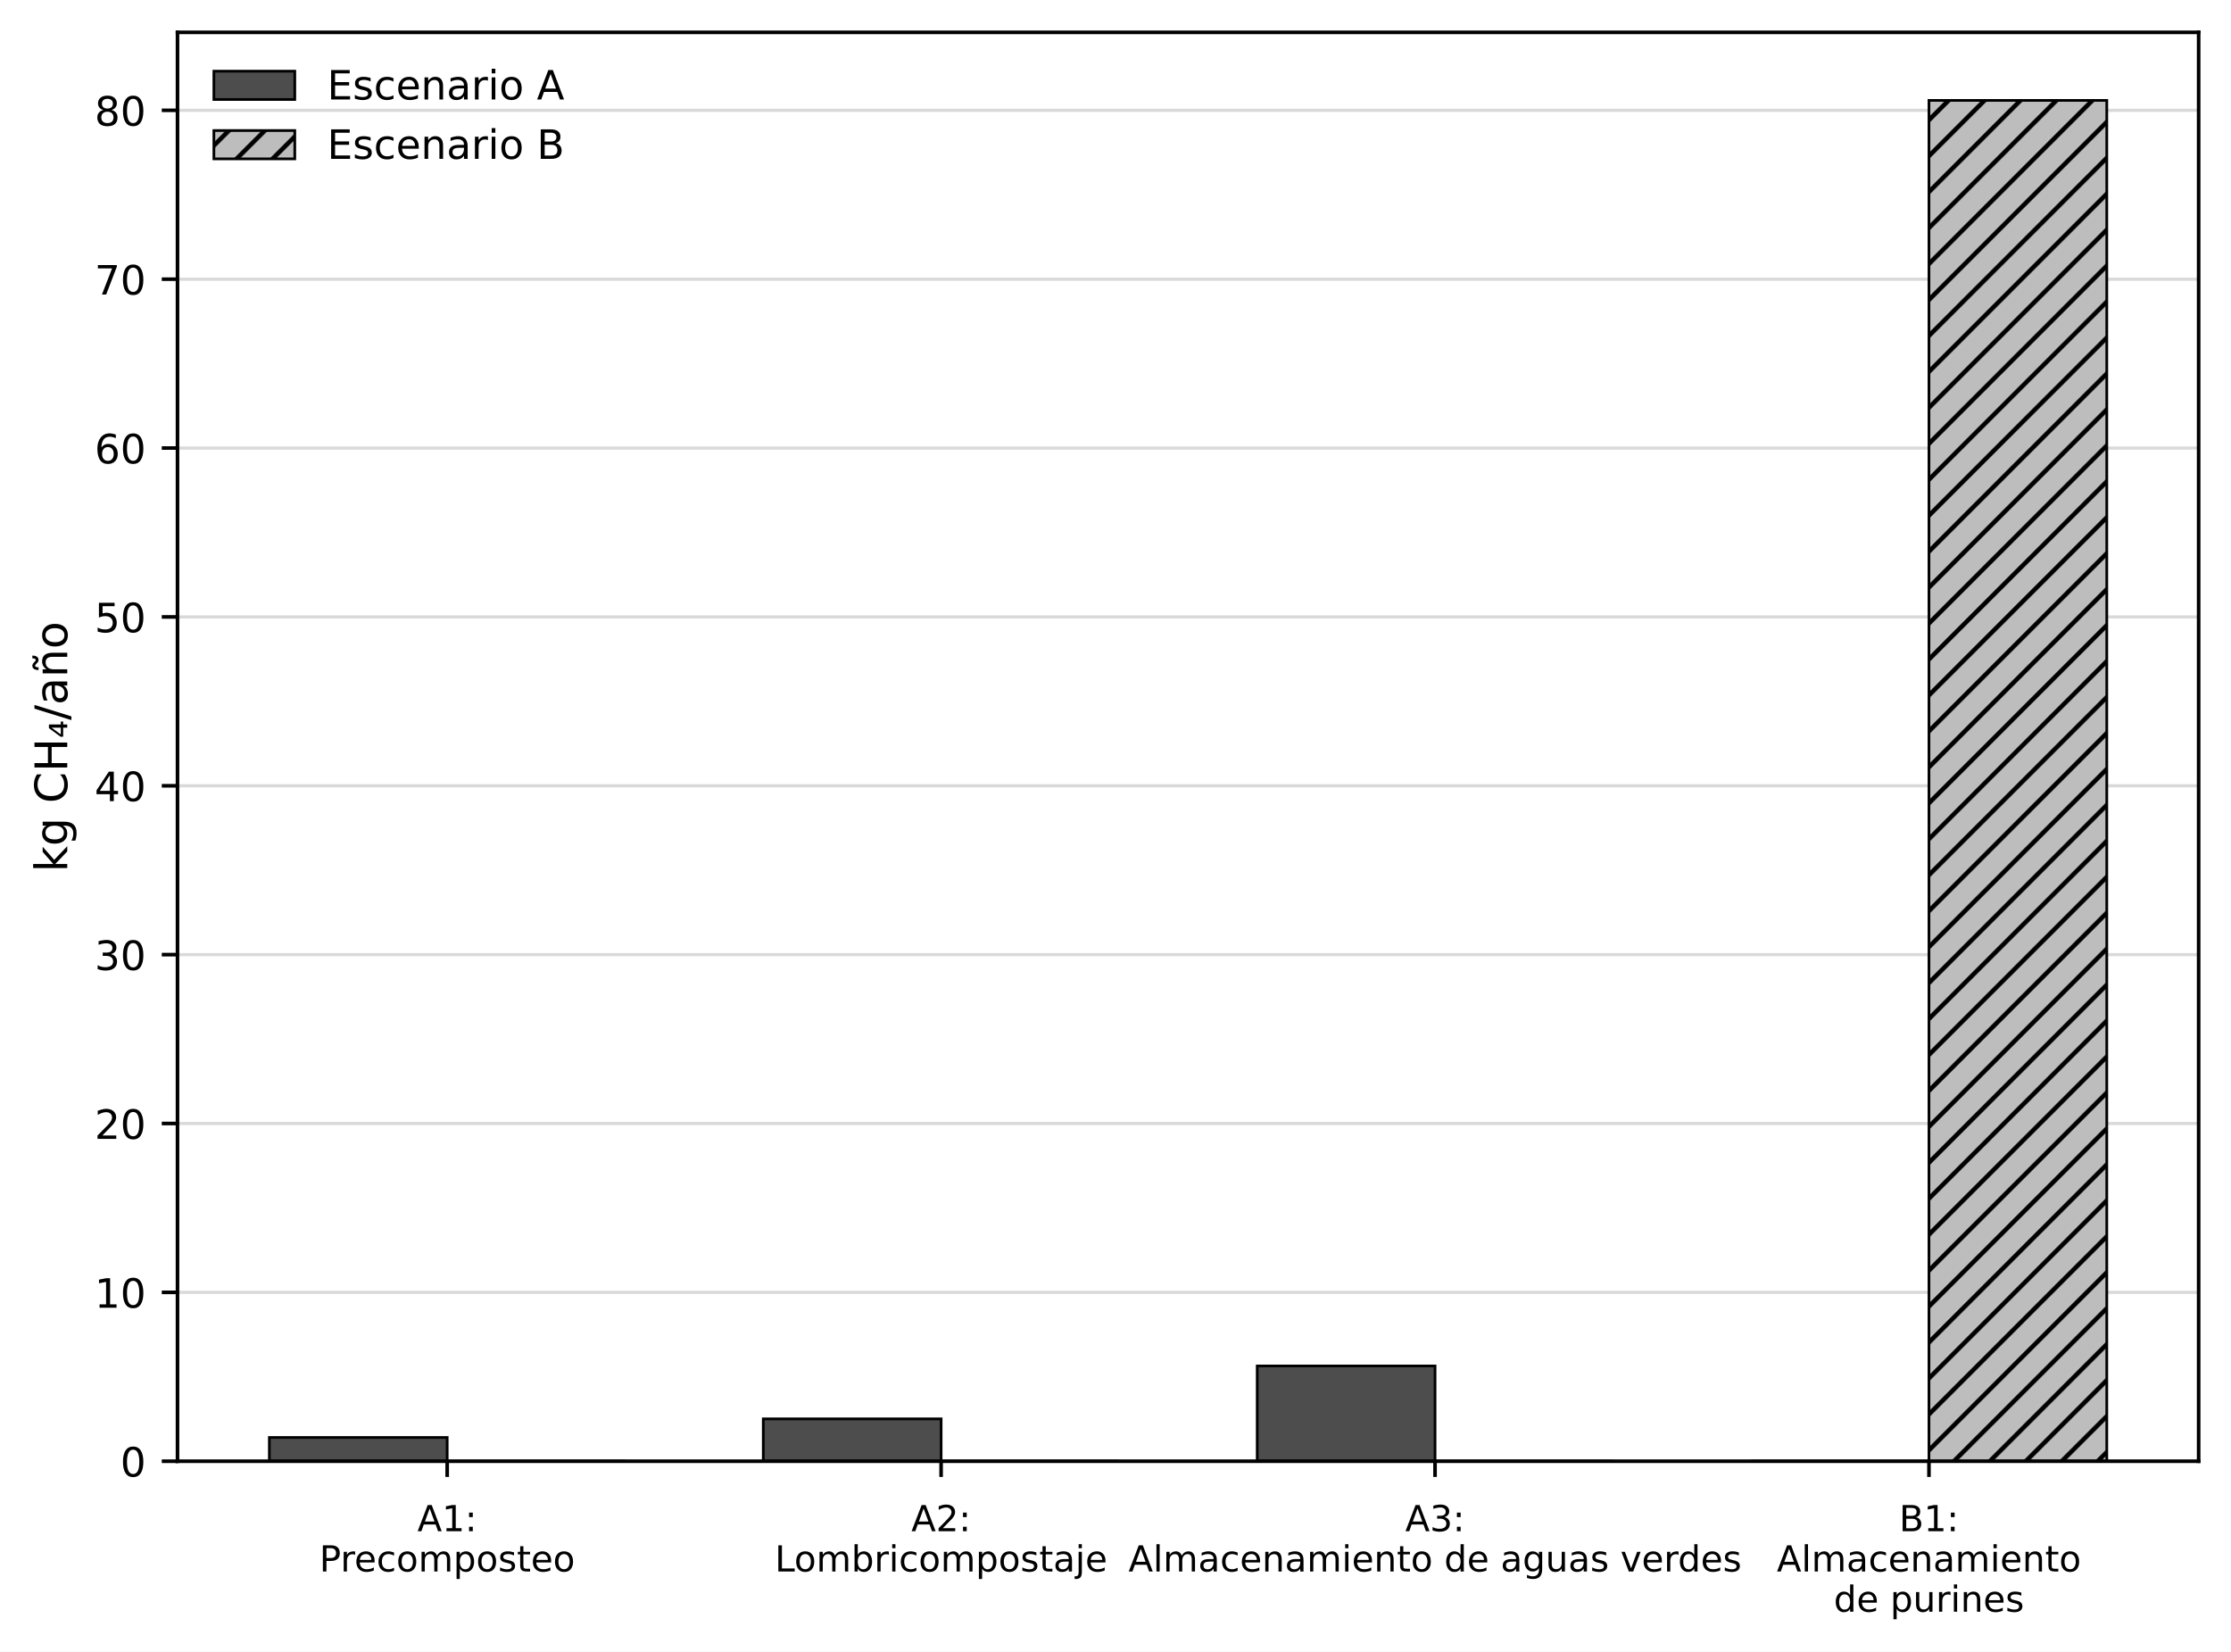
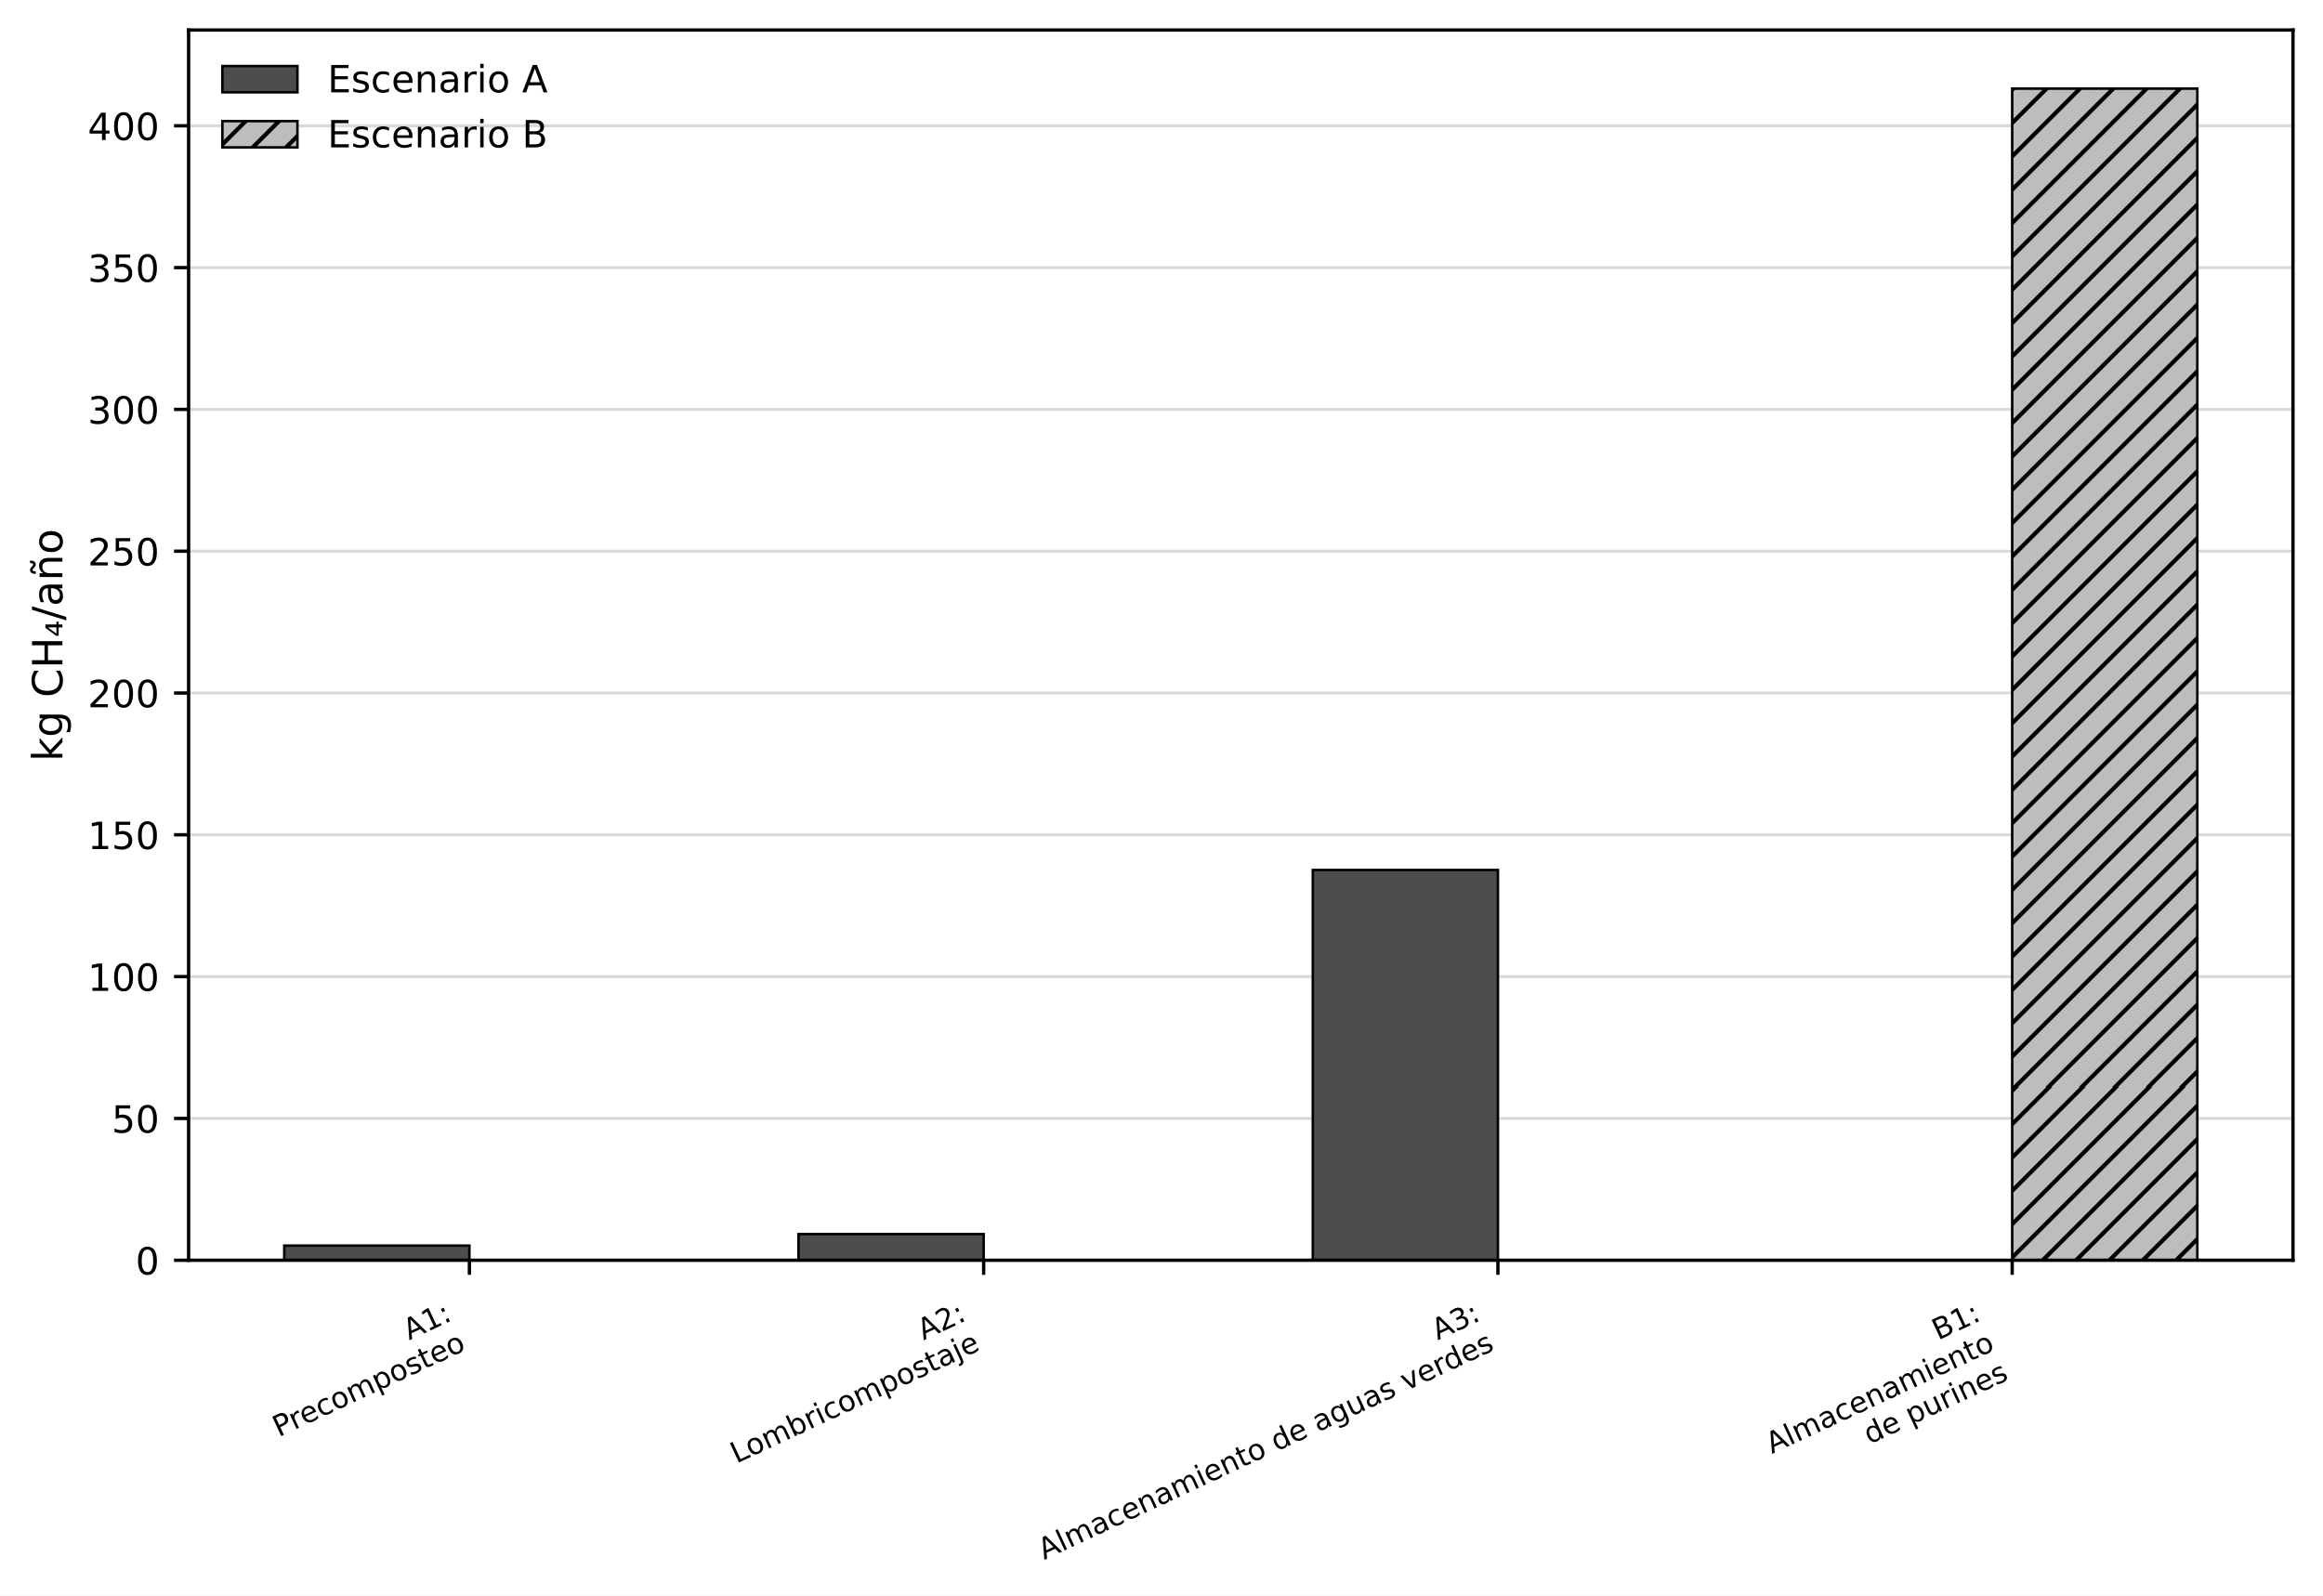
- <svg xmlns="http://www.w3.org/2000/svg" xmlns:xlink="http://www.w3.org/1999/xlink" width="496.501pt" height="367.515pt" viewBox="0 0 496.501 367.515" version="1.1">
+ <svg xmlns="http://www.w3.org/2000/svg" xmlns:xlink="http://www.w3.org/1999/xlink" width="557.037pt" height="382.665pt" viewBox="0 0 557.037 382.665" version="1.1">
  <defs>
    <style type="text/css">*{stroke-linejoin: round; stroke-linecap: butt}</style>
  </defs>
  <g id="figure_1">
    <g id="patch_1">
-       <path d="M 0 367.515  L 496.501 367.515  L 496.501 0  L 0 0  z " style="fill: #ffffff" />
+       <path d="M 0 382.665  L 557.037 382.665  L 557.037 0  L 0 0  z " style="fill: #ffffff" />
    </g>
    <g id="axes_1">
      <g id="patch_2">
-         <path d="M 39.501 325.156  L 489.301 325.156  L 489.301 7.2  L 39.501 7.2  z " style="fill: #ffffff" />
+         <path d="M 45.227 302.264  L 549.837 302.264  L 549.837 7.2  L 45.227 7.2  z " style="fill: #ffffff" />
      </g>
      <g id="matplotlib.axis_1">
        <g id="xtick_1">
          <g id="line2d_1">
            <defs>
-               <path id="m864ca7d7f2" d="M 0 0  L 0 3.5  " style="stroke: #000000; stroke-width: 0.8" />
+               <path id="me0722c3221" d="M 0 0  L 0 3.5  " style="stroke: #000000; stroke-width: 0.8" />
            </defs>
            <g>
-               <use xlink:href="#m864ca7d7f2" x="99.518" y="325.156" style="stroke: #000000; stroke-width: 0.8" />
+               <use xlink:href="#me0722c3221" x="112.558" y="302.264" style="stroke: #000000; stroke-width: 0.8" />
            </g>
          </g>
          <g id="text_1">
-             <text style="font-size: 8px; font-family: 'DejaVu Sans'" transform="translate(92.88949 340.7348)">A1:</text>
-             <text style="font-size: 8px; font-family: 'DejaVu Sans'" transform="translate(71.07012 349.693)">Precomposteo</text>
+             <text style="font-size: 7px; font-family: 'DejaVu Sans'" transform="translate(98.11647 321.4867) rotate(-25)">A1:</text>
+             <text style="font-size: 7px; font-family: 'DejaVu Sans'" transform="translate(66.82278 344.7279) rotate(-25)">Precomposteo</text>
          </g>
        </g>
        <g id="xtick_2">
          <g id="line2d_2">
            <g>
-               <use xlink:href="#m864ca7d7f2" x="209.44" y="325.156" style="stroke: #000000; stroke-width: 0.8" />
+               <use xlink:href="#me0722c3221" x="235.874" y="302.264" style="stroke: #000000; stroke-width: 0.8" />
            </g>
          </g>
          <g id="text_2">
-             <text style="font-size: 8px; font-family: 'DejaVu Sans'" transform="translate(202.8113 340.7348)">A2:</text>
-             <text style="font-size: 8px; font-family: 'DejaVu Sans'" transform="translate(172.4369 349.693)">Lombricompostaje</text>
+             <text style="font-size: 7px; font-family: 'DejaVu Sans'" transform="translate(221.4327 321.4867) rotate(-25)">A2:</text>
+             <text style="font-size: 7px; font-family: 'DejaVu Sans'" transform="translate(176.5704 351.0551) rotate(-25)">Lombricompostaje</text>
          </g>
        </g>
        <g id="xtick_3">
          <g id="line2d_3">
            <g>
-               <use xlink:href="#m864ca7d7f2" x="319.362" y="325.156" style="stroke: #000000; stroke-width: 0.8" />
+               <use xlink:href="#me0722c3221" x="359.19" y="302.264" style="stroke: #000000; stroke-width: 0.8" />
            </g>
          </g>
          <g id="text_3">
-             <text style="font-size: 8px; font-family: 'DejaVu Sans'" transform="translate(312.7331 340.7348)">A3:</text>
-             <text style="font-size: 8px; font-family: 'DejaVu Sans'" transform="translate(251.1381 349.693)">Almacenamiento de aguas verdes</text>
+             <text style="font-size: 7px; font-family: 'DejaVu Sans'" transform="translate(344.7489 321.4867) rotate(-25)">A3:</text>
+             <text style="font-size: 7px; font-family: 'DejaVu Sans'" transform="translate(250.3696 374.1453) rotate(-25)">Almacenamiento de aguas verdes</text>
          </g>
        </g>
        <g id="xtick_4">
          <g id="line2d_4">
            <g>
-               <use xlink:href="#m864ca7d7f2" x="429.284" y="325.156" style="stroke: #000000; stroke-width: 0.8" />
+               <use xlink:href="#me0722c3221" x="482.507" y="302.264" style="stroke: #000000; stroke-width: 0.8" />
            </g>
          </g>
          <g id="text_4">
-             <text style="font-size: 8px; font-family: 'DejaVu Sans'" transform="translate(422.6468 340.7348)">B1:</text>
-             <text style="font-size: 8px; font-family: 'DejaVu Sans'" transform="translate(395.4224 349.693)">Almacenamiento</text>
-             <text style="font-size: 8px; font-family: 'DejaVu Sans'" transform="translate(408.1018 358.6513)">de purines</text>
+             <text style="font-size: 7px; font-family: 'DejaVu Sans'" transform="translate(464.7396 321.4927) rotate(-25)">B1:</text>
+             <text style="font-size: 7px; font-family: 'DejaVu Sans'" transform="translate(424.8734 348.7314) rotate(-25)">Almacenamiento</text>
+             <text style="font-size: 7px; font-family: 'DejaVu Sans'" transform="translate(448.296 346.458) rotate(-25)">de purines</text>
          </g>
        </g>
      </g>
      <g id="matplotlib.axis_2">
        <g id="ytick_1">
          <g id="line2d_5">
-             <path d="M 39.501 325.156  L 489.301 325.156  " clip-path="url(#pec2a8a047e)" style="fill: none; stroke: #d9d9d9; stroke-width: 0.7; stroke-linecap: square" />
+             <path d="M 45.227 302.264  L 549.837 302.264  " clip-path="url(#p080c970558)" style="fill: none; stroke: #d9d9d9; stroke-width: 0.7; stroke-linecap: square" />
          </g>
          <g id="line2d_6">
            <defs>
-               <path id="mc345668548" d="M 0 0  L -3.5 0  " style="stroke: #000000; stroke-width: 0.8" />
+               <path id="mc55de64ccb" d="M 0 0  L -3.5 0  " style="stroke: #000000; stroke-width: 0.8" />
            </defs>
            <g>
-               <use xlink:href="#mc345668548" x="39.501" y="325.156" style="stroke: #000000; stroke-width: 0.8" />
+               <use xlink:href="#mc55de64ccb" x="45.227" y="302.264" style="stroke: #000000; stroke-width: 0.8" />
            </g>
          </g>
          <g id="text_5">
-             <text style="font-size: 9px; font-family: 'DejaVu Sans'; text-anchor: end" x="32.501" y="328.575" transform="rotate(-0 32.50094 328.5753)">0</text>
+             <text style="font-size: 9px; font-family: 'DejaVu Sans'; text-anchor: end" x="38.227" y="305.683" transform="rotate(-0 38.22719 305.6829)">0</text>
          </g>
        </g>
        <g id="ytick_2">
          <g id="line2d_7">
-             <path d="M 39.501 287.58  L 489.301 287.58  " clip-path="url(#pec2a8a047e)" style="fill: none; stroke: #d9d9d9; stroke-width: 0.7; stroke-linecap: square" />
+             <path d="M 45.227 268.252  L 549.837 268.252  " clip-path="url(#p080c970558)" style="fill: none; stroke: #d9d9d9; stroke-width: 0.7; stroke-linecap: square" />
          </g>
          <g id="line2d_8">
            <g>
-               <use xlink:href="#mc345668548" x="39.501" y="287.58" style="stroke: #000000; stroke-width: 0.8" />
+               <use xlink:href="#mc55de64ccb" x="45.227" y="268.252" style="stroke: #000000; stroke-width: 0.8" />
            </g>
          </g>
          <g id="text_6">
-             <text style="font-size: 9px; font-family: 'DejaVu Sans'; text-anchor: end" x="32.501" y="290.999" transform="rotate(-0 32.50094 290.9993)">10</text>
+             <text style="font-size: 9px; font-family: 'DejaVu Sans'; text-anchor: end" x="38.227" y="271.671" transform="rotate(-0 38.22719 271.6711)">50</text>
          </g>
        </g>
        <g id="ytick_3">
          <g id="line2d_9">
-             <path d="M 39.501 250.004  L 489.301 250.004  " clip-path="url(#pec2a8a047e)" style="fill: none; stroke: #d9d9d9; stroke-width: 0.7; stroke-linecap: square" />
+             <path d="M 45.227 234.24  L 549.837 234.24  " clip-path="url(#p080c970558)" style="fill: none; stroke: #d9d9d9; stroke-width: 0.7; stroke-linecap: square" />
          </g>
          <g id="line2d_10">
            <g>
-               <use xlink:href="#mc345668548" x="39.501" y="250.004" style="stroke: #000000; stroke-width: 0.8" />
+               <use xlink:href="#mc55de64ccb" x="45.227" y="234.24" style="stroke: #000000; stroke-width: 0.8" />
            </g>
          </g>
          <g id="text_7">
-             <text style="font-size: 9px; font-family: 'DejaVu Sans'; text-anchor: end" x="32.501" y="253.423" transform="rotate(-0 32.50094 253.4232)">20</text>
+             <text style="font-size: 9px; font-family: 'DejaVu Sans'; text-anchor: end" x="38.227" y="237.659" transform="rotate(-0 38.22719 237.6594)">100</text>
          </g>
        </g>
        <g id="ytick_4">
          <g id="line2d_11">
-             <path d="M 39.501 212.428  L 489.301 212.428  " clip-path="url(#pec2a8a047e)" style="fill: none; stroke: #d9d9d9; stroke-width: 0.7; stroke-linecap: square" />
+             <path d="M 45.227 200.228  L 549.837 200.228  " clip-path="url(#p080c970558)" style="fill: none; stroke: #d9d9d9; stroke-width: 0.7; stroke-linecap: square" />
          </g>
          <g id="line2d_12">
            <g>
-               <use xlink:href="#mc345668548" x="39.501" y="212.428" style="stroke: #000000; stroke-width: 0.8" />
+               <use xlink:href="#mc55de64ccb" x="45.227" y="200.228" style="stroke: #000000; stroke-width: 0.8" />
            </g>
          </g>
          <g id="text_8">
-             <text style="font-size: 9px; font-family: 'DejaVu Sans'; text-anchor: end" x="32.501" y="215.847" transform="rotate(-0 32.50094 215.8472)">30</text>
+             <text style="font-size: 9px; font-family: 'DejaVu Sans'; text-anchor: end" x="38.227" y="203.648" transform="rotate(-0 38.22719 203.6476)">150</text>
          </g>
        </g>
        <g id="ytick_5">
          <g id="line2d_13">
-             <path d="M 39.501 174.852  L 489.301 174.852  " clip-path="url(#pec2a8a047e)" style="fill: none; stroke: #d9d9d9; stroke-width: 0.7; stroke-linecap: square" />
+             <path d="M 45.227 166.217  L 549.837 166.217  " clip-path="url(#p080c970558)" style="fill: none; stroke: #d9d9d9; stroke-width: 0.7; stroke-linecap: square" />
          </g>
          <g id="line2d_14">
            <g>
-               <use xlink:href="#mc345668548" x="39.501" y="174.852" style="stroke: #000000; stroke-width: 0.8" />
+               <use xlink:href="#mc55de64ccb" x="45.227" y="166.217" style="stroke: #000000; stroke-width: 0.8" />
            </g>
          </g>
          <g id="text_9">
-             <text style="font-size: 9px; font-family: 'DejaVu Sans'; text-anchor: end" x="32.501" y="178.271" transform="rotate(-0 32.50094 178.2712)">40</text>
+             <text style="font-size: 9px; font-family: 'DejaVu Sans'; text-anchor: end" x="38.227" y="169.636" transform="rotate(-0 38.22719 169.6359)">200</text>
          </g>
        </g>
        <g id="ytick_6">
          <g id="line2d_15">
-             <path d="M 39.501 137.276  L 489.301 137.276  " clip-path="url(#pec2a8a047e)" style="fill: none; stroke: #d9d9d9; stroke-width: 0.7; stroke-linecap: square" />
+             <path d="M 45.227 132.205  L 549.837 132.205  " clip-path="url(#p080c970558)" style="fill: none; stroke: #d9d9d9; stroke-width: 0.7; stroke-linecap: square" />
          </g>
          <g id="line2d_16">
            <g>
-               <use xlink:href="#mc345668548" x="39.501" y="137.276" style="stroke: #000000; stroke-width: 0.8" />
+               <use xlink:href="#mc55de64ccb" x="45.227" y="132.205" style="stroke: #000000; stroke-width: 0.8" />
            </g>
          </g>
          <g id="text_10">
-             <text style="font-size: 9px; font-family: 'DejaVu Sans'; text-anchor: end" x="32.501" y="140.695" transform="rotate(-0 32.50094 140.6951)">50</text>
+             <text style="font-size: 9px; font-family: 'DejaVu Sans'; text-anchor: end" x="38.227" y="135.624" transform="rotate(-0 38.22719 135.6241)">250</text>
          </g>
        </g>
        <g id="ytick_7">
          <g id="line2d_17">
-             <path d="M 39.501 99.7  L 489.301 99.7  " clip-path="url(#pec2a8a047e)" style="fill: none; stroke: #d9d9d9; stroke-width: 0.7; stroke-linecap: square" />
+             <path d="M 45.227 98.193  L 549.837 98.193  " clip-path="url(#p080c970558)" style="fill: none; stroke: #d9d9d9; stroke-width: 0.7; stroke-linecap: square" />
          </g>
          <g id="line2d_18">
            <g>
-               <use xlink:href="#mc345668548" x="39.501" y="99.7" style="stroke: #000000; stroke-width: 0.8" />
+               <use xlink:href="#mc55de64ccb" x="45.227" y="98.193" style="stroke: #000000; stroke-width: 0.8" />
            </g>
          </g>
          <g id="text_11">
-             <text style="font-size: 9px; font-family: 'DejaVu Sans'; text-anchor: end" x="32.501" y="103.119" transform="rotate(-0 32.50094 103.1191)">60</text>
+             <text style="font-size: 9px; font-family: 'DejaVu Sans'; text-anchor: end" x="38.227" y="101.612" transform="rotate(-0 38.22719 101.6123)">300</text>
          </g>
        </g>
        <g id="ytick_8">
          <g id="line2d_19">
-             <path d="M 39.501 62.124  L 489.301 62.124  " clip-path="url(#pec2a8a047e)" style="fill: none; stroke: #d9d9d9; stroke-width: 0.7; stroke-linecap: square" />
+             <path d="M 45.227 64.181  L 549.837 64.181  " clip-path="url(#p080c970558)" style="fill: none; stroke: #d9d9d9; stroke-width: 0.7; stroke-linecap: square" />
          </g>
          <g id="line2d_20">
            <g>
-               <use xlink:href="#mc345668548" x="39.501" y="62.124" style="stroke: #000000; stroke-width: 0.8" />
+               <use xlink:href="#mc55de64ccb" x="45.227" y="64.181" style="stroke: #000000; stroke-width: 0.8" />
            </g>
          </g>
          <g id="text_12">
-             <text style="font-size: 9px; font-family: 'DejaVu Sans'; text-anchor: end" x="32.501" y="65.543" transform="rotate(-0 32.50094 65.54306)">70</text>
+             <text style="font-size: 9px; font-family: 'DejaVu Sans'; text-anchor: end" x="38.227" y="67.601" transform="rotate(-0 38.22719 67.60059)">350</text>
          </g>
        </g>
        <g id="ytick_9">
          <g id="line2d_21">
-             <path d="M 39.501 24.548  L 489.301 24.548  " clip-path="url(#pec2a8a047e)" style="fill: none; stroke: #d9d9d9; stroke-width: 0.7; stroke-linecap: square" />
+             <path d="M 45.227 30.17  L 549.837 30.17  " clip-path="url(#p080c970558)" style="fill: none; stroke: #d9d9d9; stroke-width: 0.7; stroke-linecap: square" />
          </g>
          <g id="line2d_22">
            <g>
-               <use xlink:href="#mc345668548" x="39.501" y="24.548" style="stroke: #000000; stroke-width: 0.8" />
+               <use xlink:href="#mc55de64ccb" x="45.227" y="30.17" style="stroke: #000000; stroke-width: 0.8" />
            </g>
          </g>
          <g id="text_13">
-             <text style="font-size: 9px; font-family: 'DejaVu Sans'; text-anchor: end" x="32.501" y="27.967" transform="rotate(-0 32.50094 27.96703)">80</text>
+             <text style="font-size: 9px; font-family: 'DejaVu Sans'; text-anchor: end" x="38.227" y="33.589" transform="rotate(-0 38.22719 33.58884)">400</text>
          </g>
        </g>
        <g id="text_14">
-           <text style="font-size: 10px; font-family: 'DejaVu Sans'; text-anchor: middle" x="14.969" y="166.178" transform="rotate(-90 14.96875 166.178)">kg CH₄/año</text>
+           <text style="font-size: 10px; font-family: 'DejaVu Sans'; text-anchor: middle" x="14.969" y="154.732" transform="rotate(-90 14.96875 154.7318)">kg CH₄/año</text>
        </g>
      </g>
      <g id="patch_3">
-         <path d="M 59.946 325.156  L 99.518 325.156  L 99.518 319.876  L 59.946 319.876  z " clip-path="url(#pec2a8a047e)" style="fill: #4d4d4d; stroke: #000000; stroke-width: 0.6; stroke-linejoin: miter" />
+         <path d="M 68.164 302.264  L 112.558 302.264  L 112.558 298.75  L 68.164 298.75  z " clip-path="url(#p080c970558)" style="fill: #4d4d4d; stroke: #000000; stroke-width: 0.6; stroke-linejoin: miter" />
      </g>
      <g id="patch_4">
-         <path d="M 169.868 325.156  L 209.44 325.156  L 209.44 315.734  L 169.868 315.734  z " clip-path="url(#pec2a8a047e)" style="fill: #4d4d4d; stroke: #000000; stroke-width: 0.6; stroke-linejoin: miter" />
+         <path d="M 191.48 302.264  L 235.874 302.264  L 235.874 295.994  L 191.48 295.994  z " clip-path="url(#p080c970558)" style="fill: #4d4d4d; stroke: #000000; stroke-width: 0.6; stroke-linejoin: miter" />
      </g>
      <g id="patch_5">
-         <path d="M 279.79 325.156  L 319.362 325.156  L 319.362 303.959  L 279.79 303.959  z " clip-path="url(#pec2a8a047e)" style="fill: #4d4d4d; stroke: #000000; stroke-width: 0.6; stroke-linejoin: miter" />
+         <path d="M 314.796 302.264  L 359.19 302.264  L 359.19 208.656  L 314.796 208.656  z " clip-path="url(#p080c970558)" style="fill: #4d4d4d; stroke: #000000; stroke-width: 0.6; stroke-linejoin: miter" />
      </g>
      <g id="patch_6">
-         <path d="M 389.712 325.156  L 429.284 325.156  L 429.284 325.156  L 389.712 325.156  z " clip-path="url(#pec2a8a047e)" style="fill: #4d4d4d; stroke: #000000; stroke-width: 0.6; stroke-linejoin: miter" />
+         <path d="M 438.113 302.264  L 482.507 302.264  L 482.507 302.264  L 438.113 302.264  z " clip-path="url(#p080c970558)" style="fill: #4d4d4d; stroke: #000000; stroke-width: 0.6; stroke-linejoin: miter" />
      </g>
      <g id="patch_7">
-         <path d="M 99.518 325.156  L 139.09 325.156  L 139.09 325.156  L 99.518 325.156  z " clip-path="url(#pec2a8a047e)" style="fill: url(#hea28caa571); stroke: #000000; stroke-width: 0.6; stroke-linejoin: miter" />
+         <path d="M 112.558 302.264  L 156.952 302.264  L 156.952 302.264  L 112.558 302.264  z " clip-path="url(#p080c970558)" style="fill: url(#hf013b26767); stroke: #000000; stroke-width: 0.6; stroke-linejoin: miter" />
      </g>
      <g id="patch_8">
-         <path d="M 209.44 325.156  L 249.012 325.156  L 249.012 325.156  L 209.44 325.156  z " clip-path="url(#pec2a8a047e)" style="fill: url(#hea28caa571); stroke: #000000; stroke-width: 0.6; stroke-linejoin: miter" />
+         <path d="M 235.874 302.264  L 280.268 302.264  L 280.268 302.264  L 235.874 302.264  z " clip-path="url(#p080c970558)" style="fill: url(#hf013b26767); stroke: #000000; stroke-width: 0.6; stroke-linejoin: miter" />
      </g>
      <g id="patch_9">
-         <path d="M 319.362 325.156  L 358.934 325.156  L 358.934 325.156  L 319.362 325.156  z " clip-path="url(#pec2a8a047e)" style="fill: url(#hea28caa571); stroke: #000000; stroke-width: 0.6; stroke-linejoin: miter" />
+         <path d="M 359.19 302.264  L 403.584 302.264  L 403.584 302.264  L 359.19 302.264  z " clip-path="url(#p080c970558)" style="fill: url(#hf013b26767); stroke: #000000; stroke-width: 0.6; stroke-linejoin: miter" />
      </g>
      <g id="patch_10">
-         <path d="M 429.284 325.156  L 468.855 325.156  L 468.855 22.341  L 429.284 22.341  z " clip-path="url(#pec2a8a047e)" style="fill: url(#hea28caa571); stroke: #000000; stroke-width: 0.6; stroke-linejoin: miter" />
+         <path d="M 482.507 302.264  L 526.9 302.264  L 526.9 21.251  L 482.507 21.251  z " clip-path="url(#p080c970558)" style="fill: url(#hf013b26767); stroke: #000000; stroke-width: 0.6; stroke-linejoin: miter" />
      </g>
      <g id="patch_11">
-         <path d="M 39.501 325.156  L 39.501 7.2  " style="fill: none; stroke: #000000; stroke-width: 0.8; stroke-linejoin: miter; stroke-linecap: square" />
+         <path d="M 45.227 302.264  L 45.227 7.2  " style="fill: none; stroke: #000000; stroke-width: 0.8; stroke-linejoin: miter; stroke-linecap: square" />
      </g>
      <g id="patch_12">
-         <path d="M 489.301 325.156  L 489.301 7.2  " style="fill: none; stroke: #000000; stroke-width: 0.8; stroke-linejoin: miter; stroke-linecap: square" />
+         <path d="M 549.837 302.264  L 549.837 7.2  " style="fill: none; stroke: #000000; stroke-width: 0.8; stroke-linejoin: miter; stroke-linecap: square" />
      </g>
      <g id="patch_13">
-         <path d="M 39.501 325.156  L 489.301 325.156  " style="fill: none; stroke: #000000; stroke-width: 0.8; stroke-linejoin: miter; stroke-linecap: square" />
+         <path d="M 45.227 302.264  L 549.837 302.264  " style="fill: none; stroke: #000000; stroke-width: 0.8; stroke-linejoin: miter; stroke-linecap: square" />
      </g>
      <g id="patch_14">
-         <path d="M 39.501 7.2  L 489.301 7.2  " style="fill: none; stroke: #000000; stroke-width: 0.8; stroke-linejoin: miter; stroke-linecap: square" />
+         <path d="M 45.227 7.2  L 549.837 7.2  " style="fill: none; stroke: #000000; stroke-width: 0.8; stroke-linejoin: miter; stroke-linecap: square" />
      </g>
      <g id="legend_1">
        <g id="patch_15">
-           <path d="M 47.601 22.139  L 65.601 22.139  L 65.601 15.839  L 47.601 15.839  z " style="fill: #4d4d4d; stroke: #000000; stroke-width: 0.6; stroke-linejoin: miter" />
+           <path d="M 53.327 22.139  L 71.327 22.139  L 71.327 15.839  L 53.327 15.839  z " style="fill: #4d4d4d; stroke: #000000; stroke-width: 0.6; stroke-linejoin: miter" />
        </g>
        <g id="text_15">
-           <text style="font-size: 9px; font-family: 'DejaVu Sans'; text-anchor: start" x="72.801" y="22.139" transform="rotate(-0 72.80094 22.13859)">Escenario A</text>
+           <text style="font-size: 9px; font-family: 'DejaVu Sans'; text-anchor: start" x="78.527" y="22.139" transform="rotate(-0 78.52719 22.13859)">Escenario A</text>
        </g>
        <g id="patch_16">
-           <path d="M 47.601 35.349  L 65.601 35.349  L 65.601 29.049  L 47.601 29.049  z " style="fill: url(#hea28caa571); stroke: #000000; stroke-width: 0.6; stroke-linejoin: miter" />
+           <path d="M 53.327 35.349  L 71.327 35.349  L 71.327 29.049  L 53.327 29.049  z " style="fill: url(#hf013b26767); stroke: #000000; stroke-width: 0.6; stroke-linejoin: miter" />
        </g>
        <g id="text_16">
-           <text style="font-size: 9px; font-family: 'DejaVu Sans'; text-anchor: start" x="72.801" y="35.349" transform="rotate(-0 72.80094 35.34891)">Escenario B</text>
+           <text style="font-size: 9px; font-family: 'DejaVu Sans'; text-anchor: start" x="78.527" y="35.349" transform="rotate(-0 78.52719 35.34891)">Escenario B</text>
        </g>
      </g>
    </g>
  </g>
  <defs>
-     <clipPath id="pec2a8a047e">
-       <rect x="39.501" y="7.2" width="449.8" height="317.956" />
+     <clipPath id="p080c970558">
+       <rect x="45.227" y="7.2" width="504.61" height="295.064" />
    </clipPath>
  </defs>
  <defs>
-     <pattern id="hea28caa571" patternUnits="userSpaceOnUse" x="0" y="0" width="72" height="72">
+     <pattern id="hf013b26767" patternUnits="userSpaceOnUse" x="0" y="0" width="72" height="72">
      <rect x="0" y="0" width="73" height="73" fill="#bdbdbd" />
      <path d="M -36 36  L 36 -36  M -32 40  L 40 -32  M -28 44  L 44 -28  M -24 48  L 48 -24  M -20 52  L 52 -20  M -16 56  L 56 -16  M -12 60  L 60 -12  M -8 64  L 64 -8  M -4 68  L 68 -4  M 0 72  L 72 0  M 4 76  L 76 4  M 8 80  L 80 8  M 12 84  L 84 12  M 16 88  L 88 16  M 20 92  L 92 20  M 24 96  L 96 24  M 28 100  L 100 28  M 32 104  L 104 32  M 36 108  L 108 36  " style="fill: #000000; stroke: #000000; stroke-width: 1.0; stroke-linecap: butt; stroke-linejoin: miter" />
    </pattern>
  </defs>
</svg>
